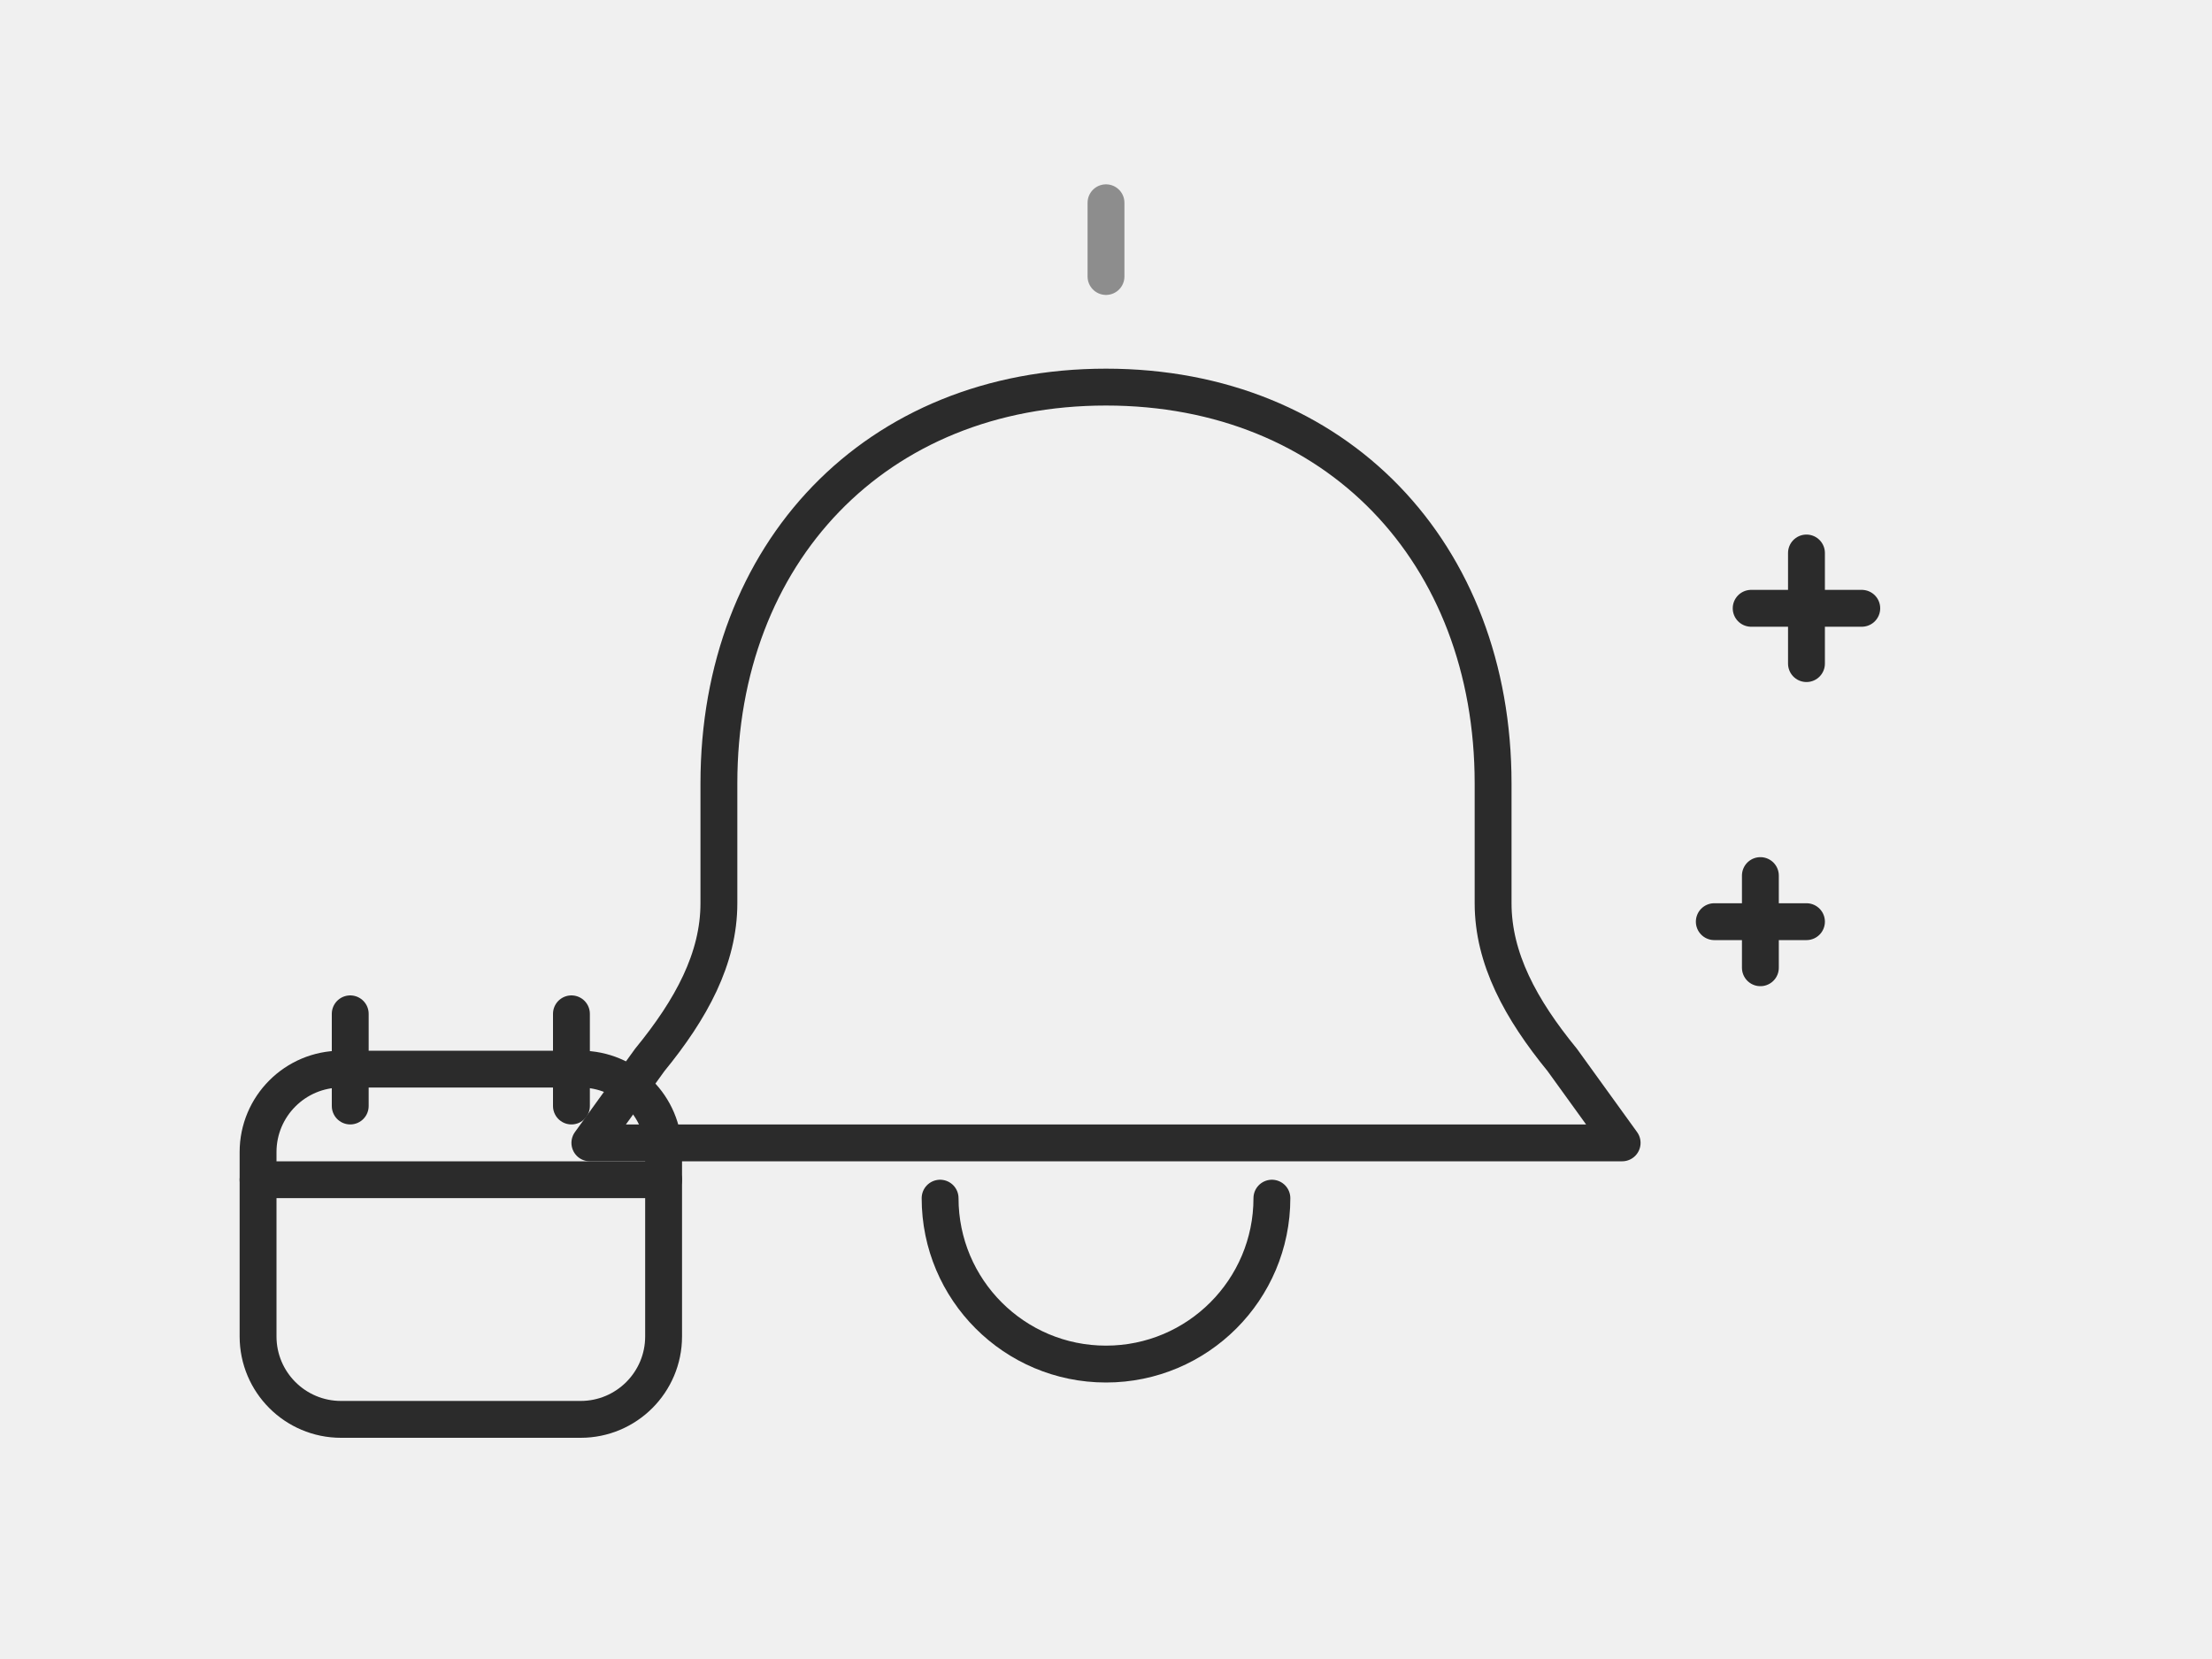
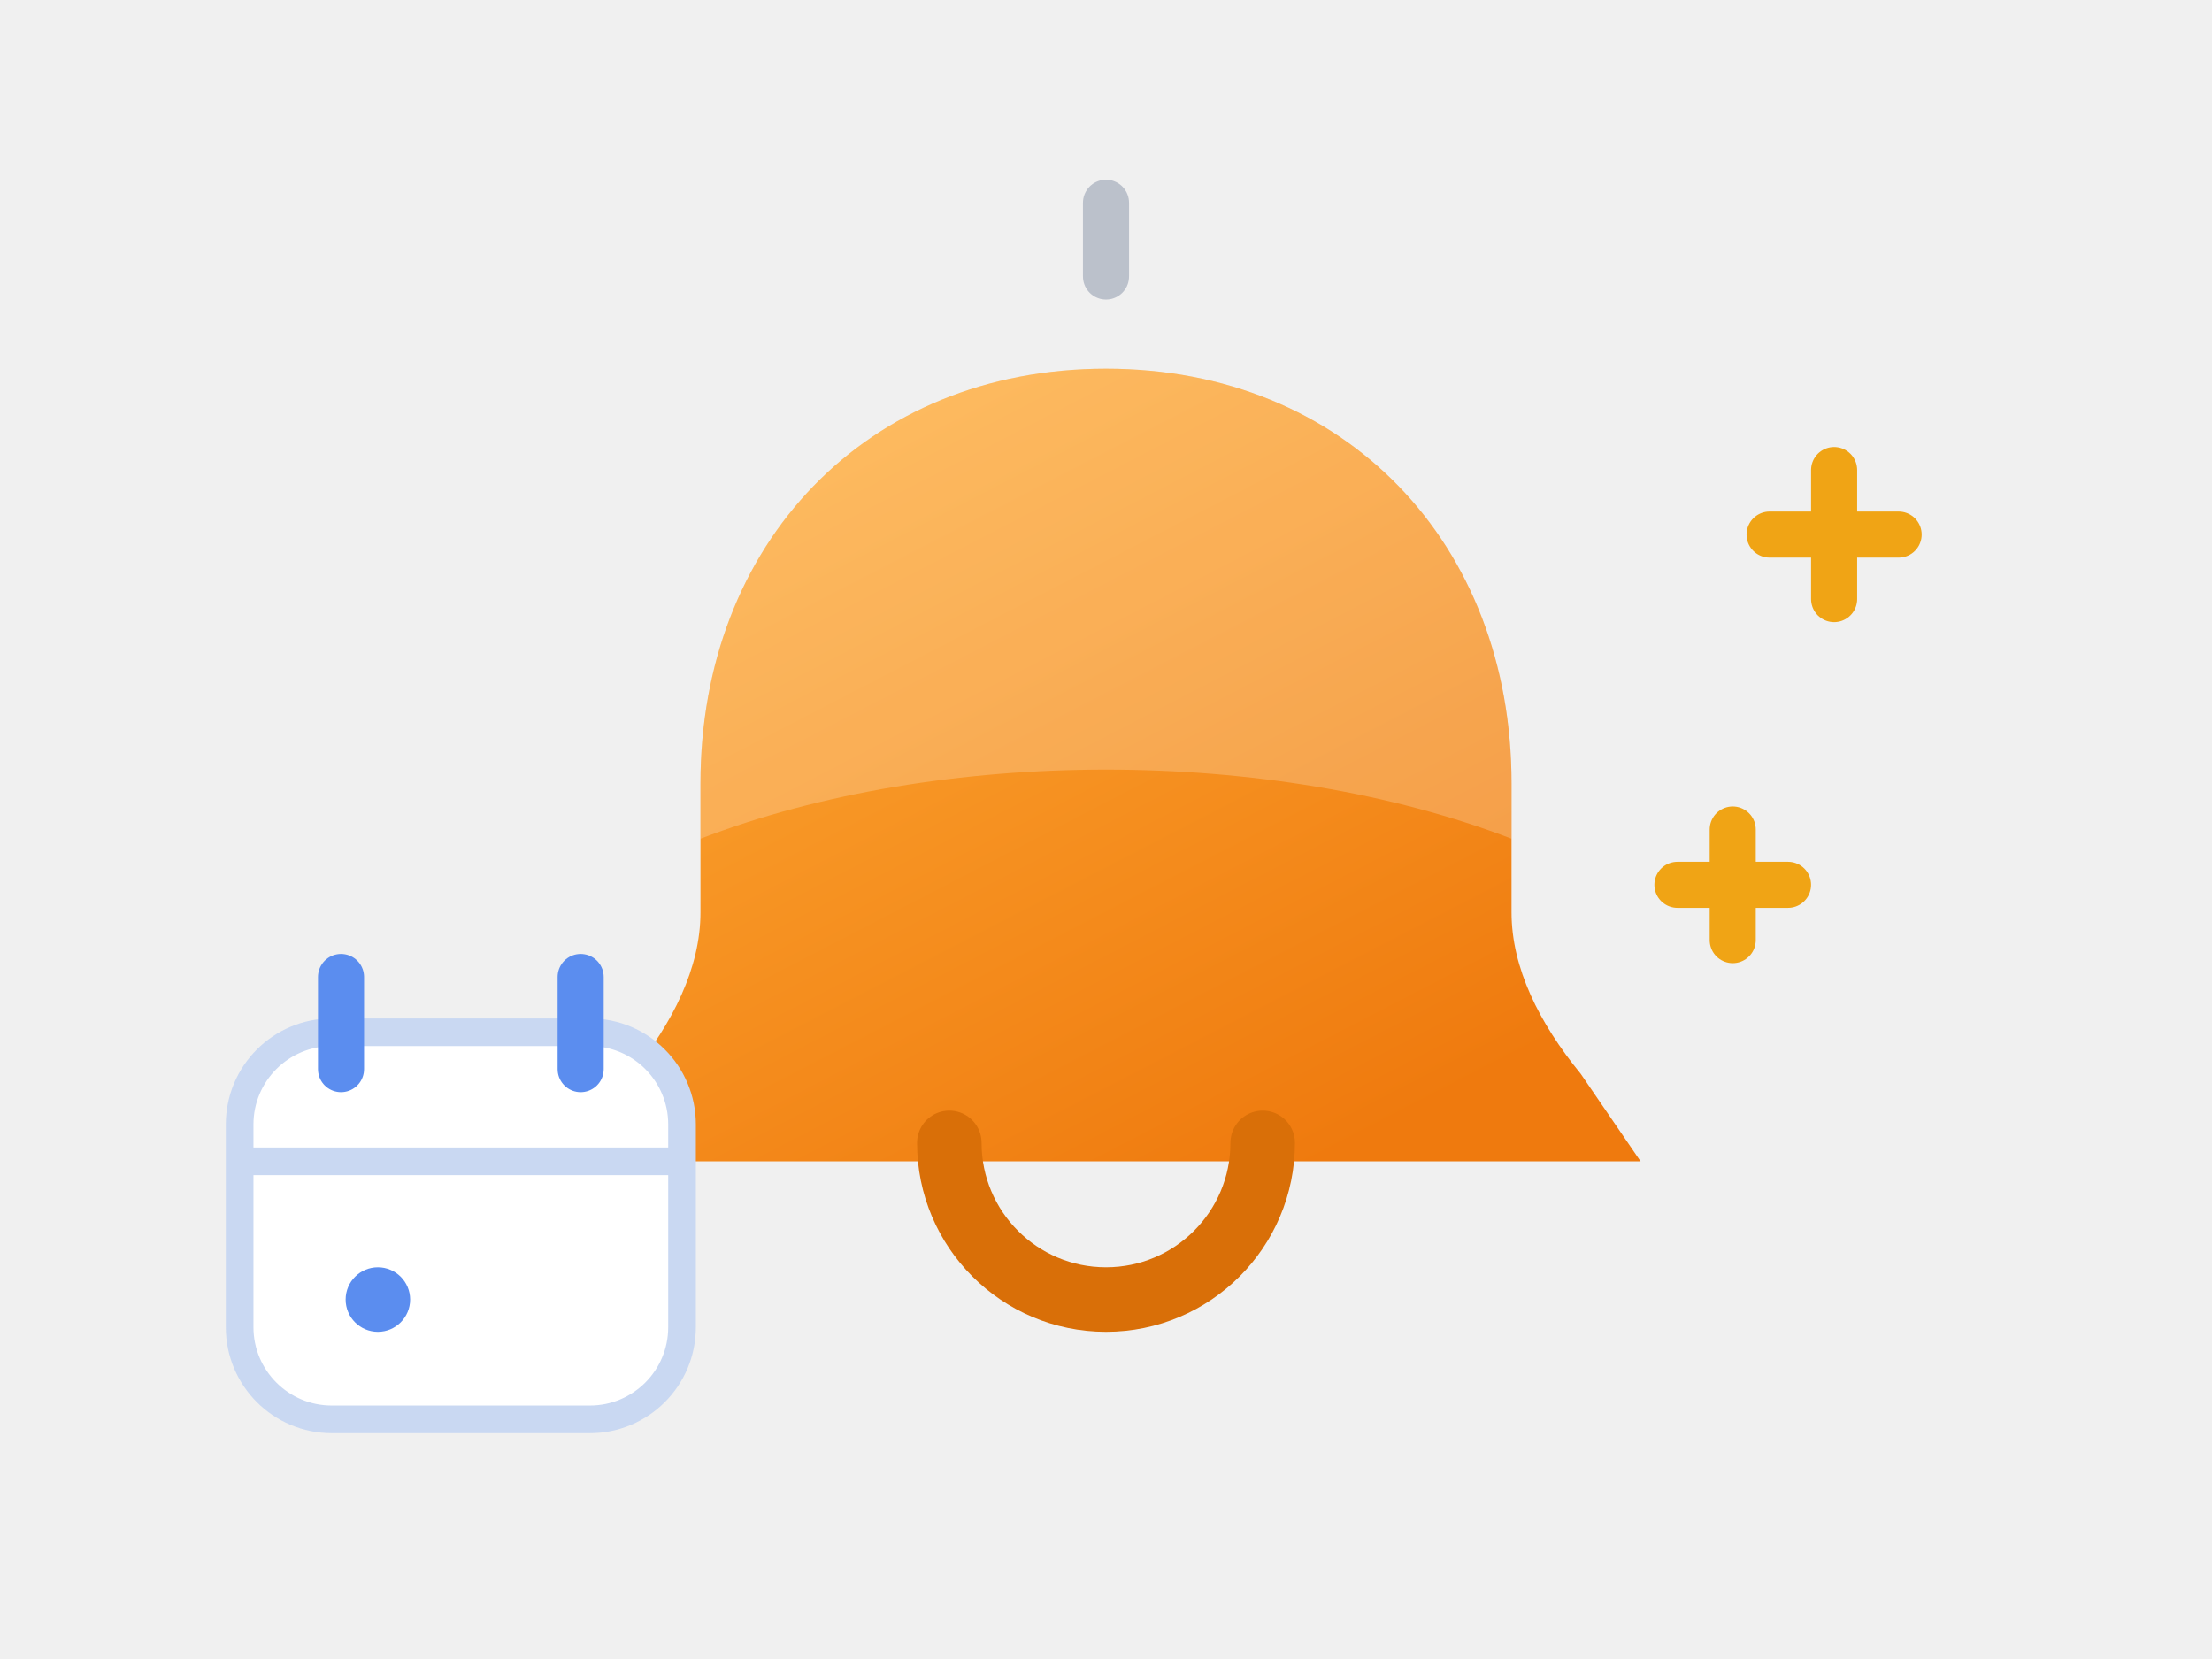
<svg xmlns="http://www.w3.org/2000/svg" viewBox="0 0 240 180">
-   <g fill="none" stroke="#000" stroke-width="4" opacity=".82" stroke-linecap="round" stroke-linejoin="round">
-     <path d="M120 42c-25 0-42 18-42 43v13c0 6-3 11.5-7.5 17L64 124h112l-6.5-9c-4.5-5.5-7.5-11-7.5-17V85c0-25-17-43-42-43Z" />
-     <path d="M102 130a18 18 0 0 0 36 0" />
-     <path d="M120 30v-8" opacity=".5" />
-     <rect x="28" y="116" width="44" height="38" rx="9" />
-     <path d="M38 110v10M62 110v10M28 128h44" />
-     <path d="M196 60v12M190 66h12" />
-     <path d="M186 100h10M191 95v10" />
-   </g>
+   <defs>
+     <linearGradient id="bell" x1="0" y1="0" x2=".7" y2="1">
+       <stop offset="0" stop-color="#FFB03A" />
+       <stop offset="1" stop-color="#EF7A0E" />
+     </linearGradient>
+   </defs>
+   <path d="M120 40c-26 0-44 19-44 45v14c0 6-3 12-7.5 17.5L62 126h116l-6.5-9.5C167 111 164 105 164 99V85c0-26-18-45-44-45Z" fill="url(#bell)" />
+   <path d="M120 40c-26 0-44 19-44 45v6c26-10 62-10 88 0v-6c0-26-18-45-44-45Z" fill="#FFFFFF" opacity=".22" />
+   <path d="M103 124a17 17 0 0 0 34 0" fill="none" stroke="#D96F08" stroke-width="7" stroke-linecap="round" />
+   <path d="M120 30v-8" stroke="#98A1B3" stroke-width="5" stroke-linecap="round" opacity=".6" />
+   <rect x="26" y="112" width="48" height="42" rx="10" fill="#FFFFFF" stroke="#C9D8F2" stroke-width="3" />
+   <path d="M26 126h48" stroke="#C9D8F2" stroke-width="3" />
+   <path d="M37 106v10M63 106v10" stroke="#5B8DEF" stroke-width="5" stroke-linecap="round" />
+   <circle cx="41" cy="141" r="3.5" fill="#5B8DEF" />
+   <path d="M192 58h14M199 51v14" stroke="#F0A415" stroke-width="5" stroke-linecap="round" />
+   <path d="M182 96h12M188 90v12" stroke="#F0A415" stroke-width="5" stroke-linecap="round" />
</svg>
